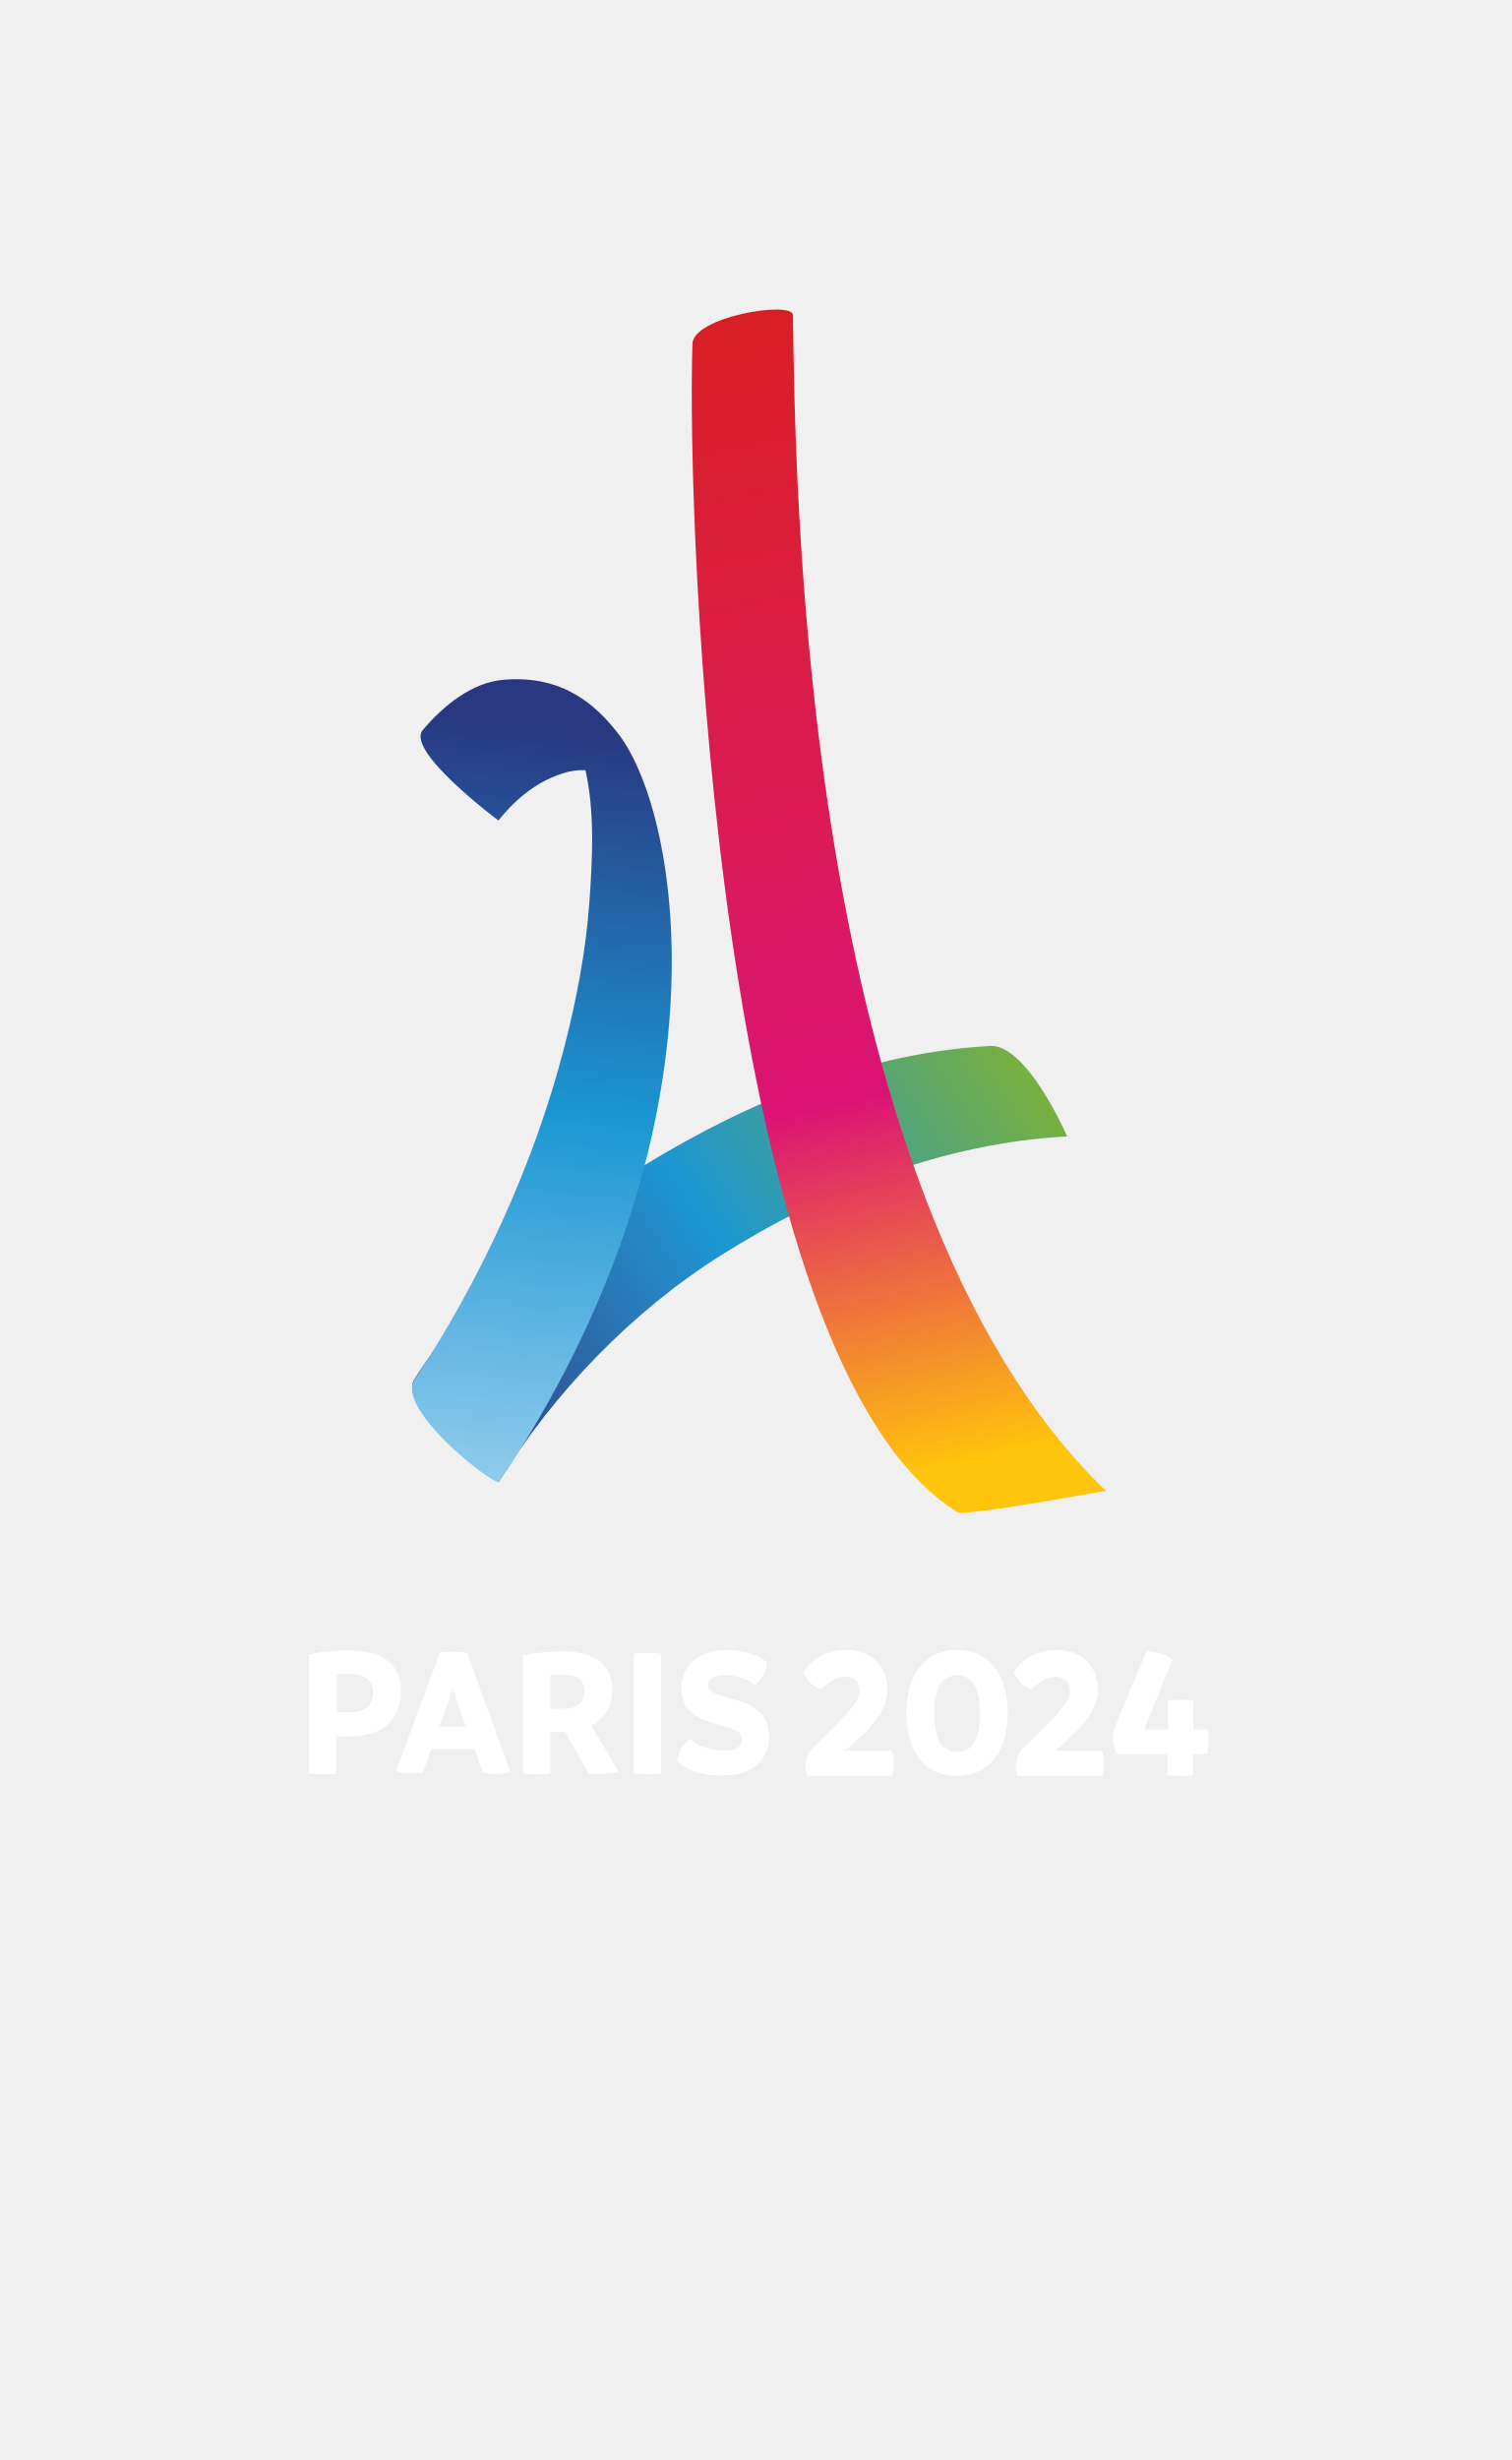
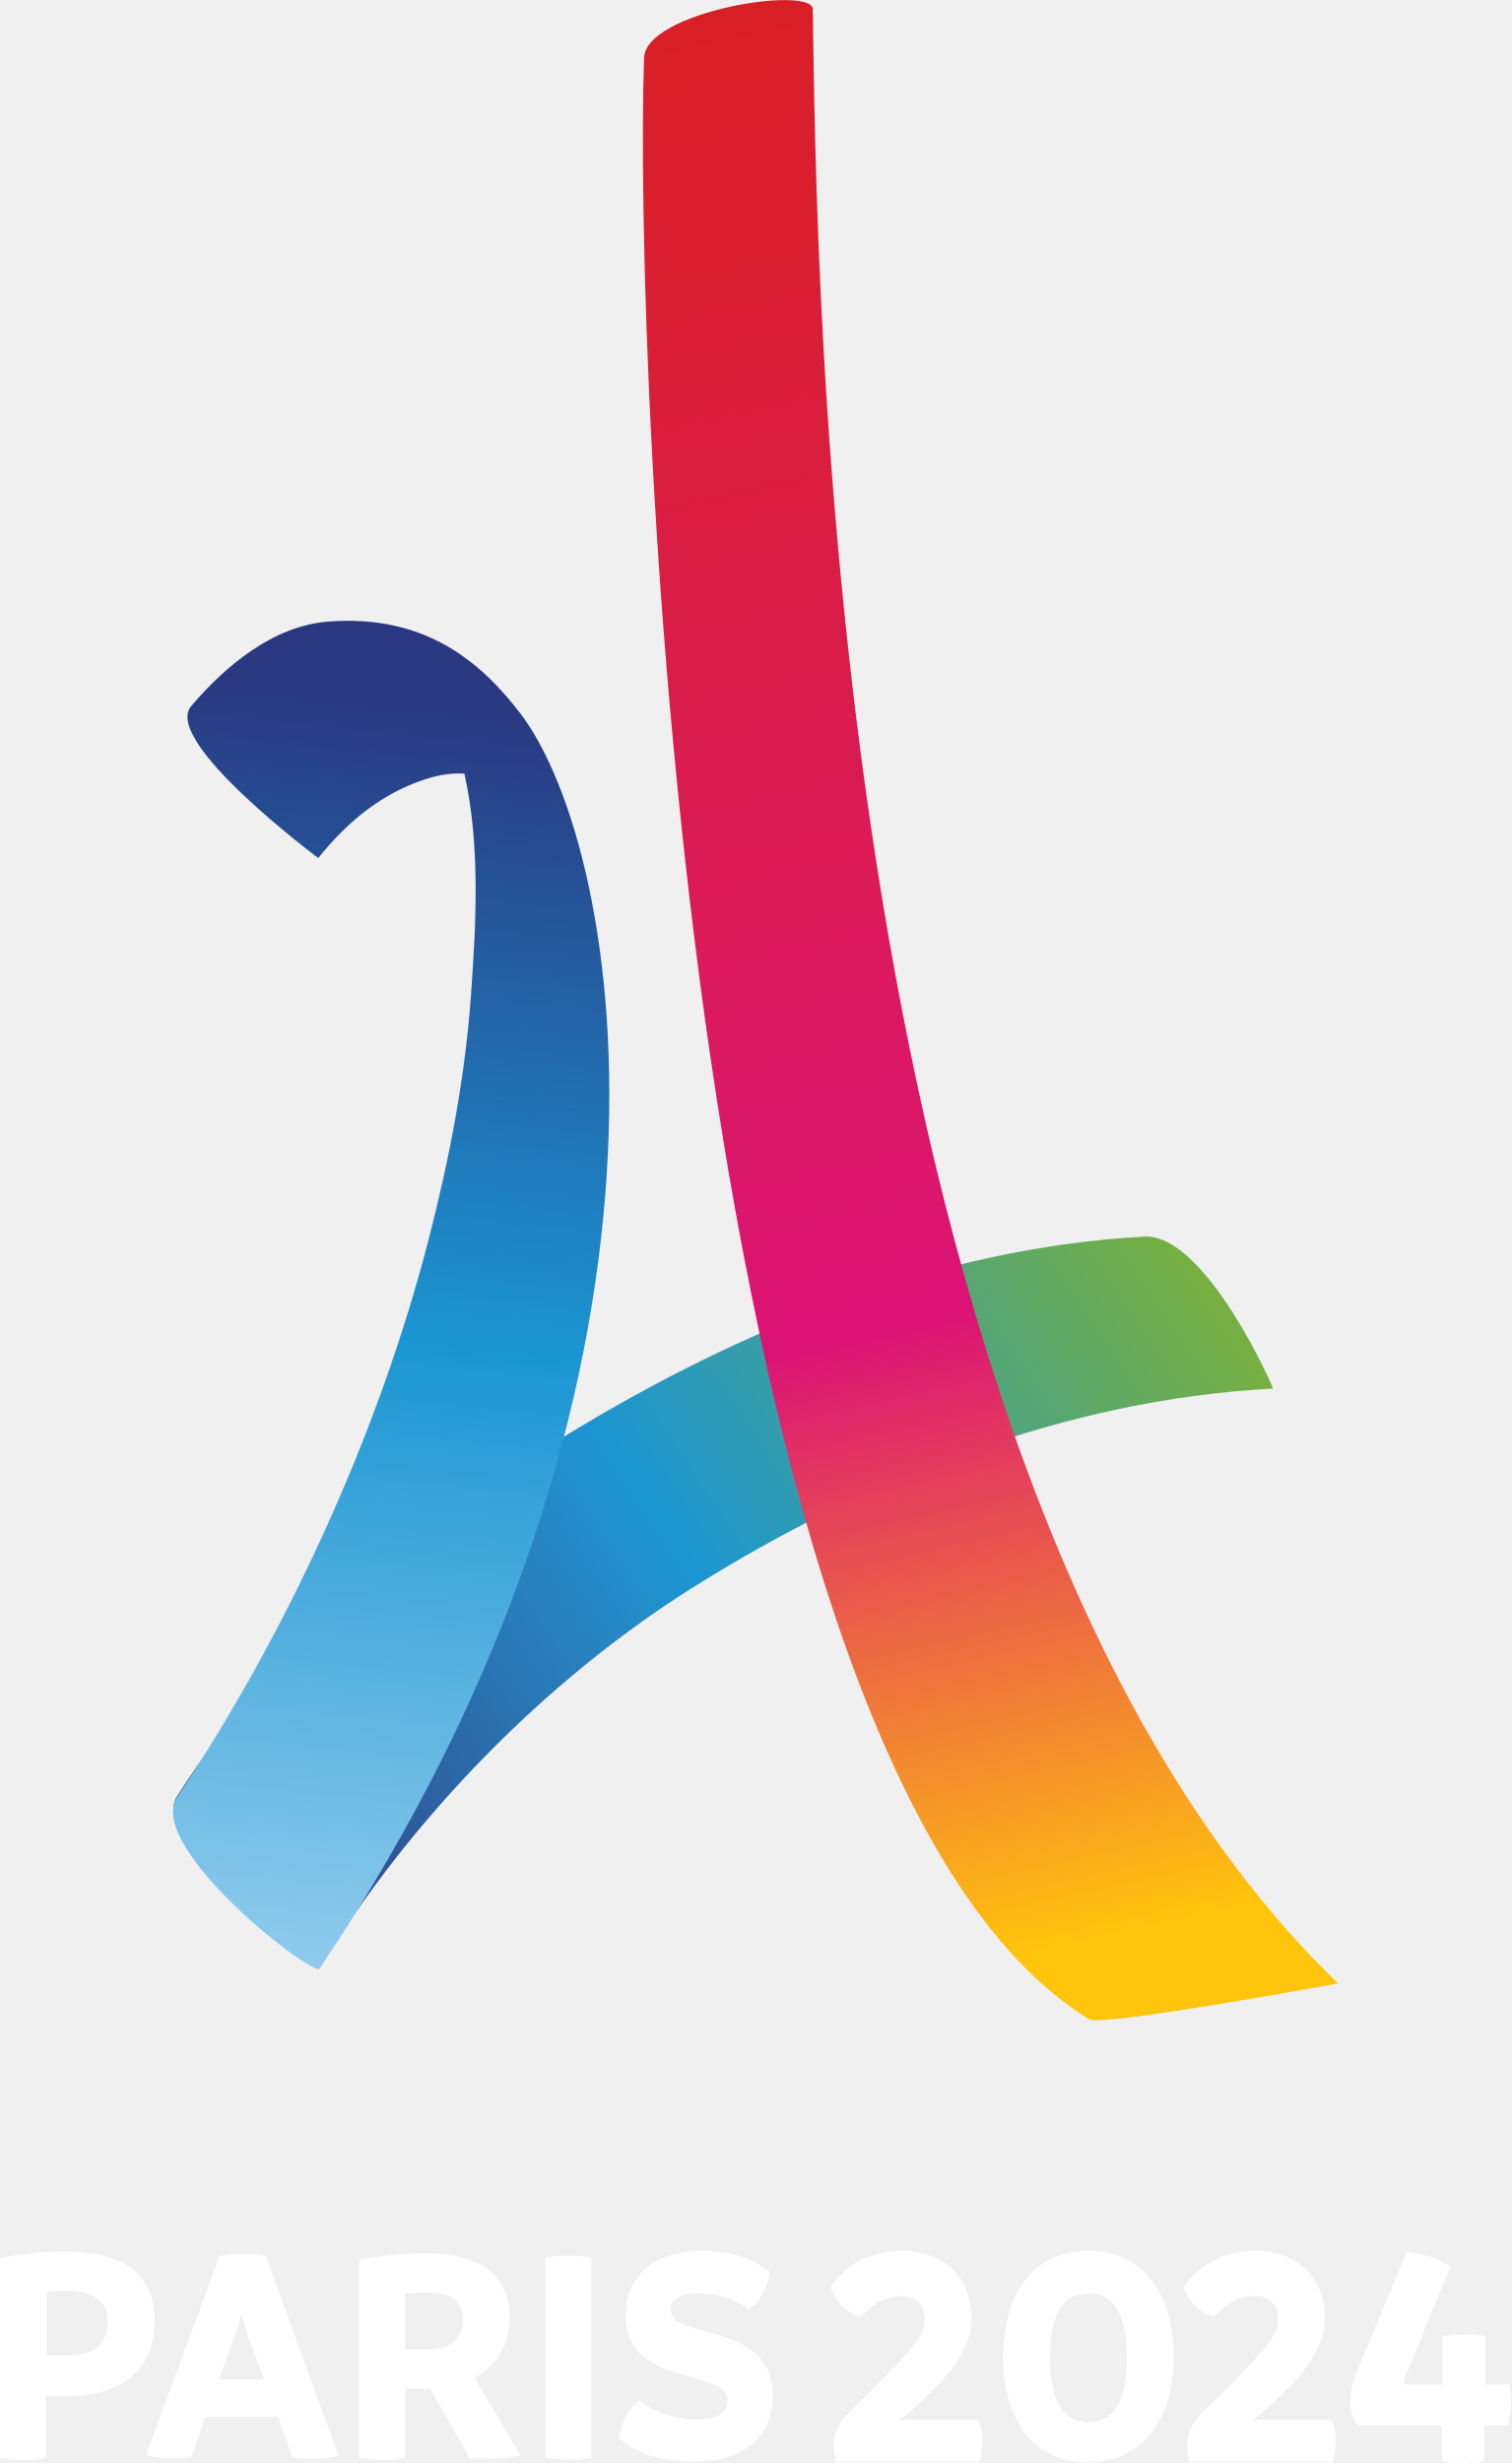
- <svg xmlns="http://www.w3.org/2000/svg" version="1.1" id="Calque_1" x="0px" y="0px" viewBox="0 0 303.8 494.4" style="enable-background:new 0 0 303.8 494.4;" xml:space="preserve">
-   <style type="text/css">
- 	.st0{fill:none;}
- 	.st1{fill:url(#SVGID_1_);}
- 	.st2{fill:url(#SVGID_2_);}
- 	.st3{fill:url(#SVGID_3_);}
- 	.st4{fill:#FFFFFF;}
- </style>
+ <svg xmlns="http://www.w3.org/2000/svg" version="1.1" x="0px" y="0px" viewBox="0 0 180.9 294.8" style="enable-background:new 0 0 180.9 294.8;" xml:space="preserve">
  <g>
-     <rect class="st0" width="303.8" height="494.4" />
-     <g>
-       <g>
-         <linearGradient id="SVGID_1_" gradientUnits="userSpaceOnUse" x1="1357.198" y1="-1629.663" x2="1474.885" y2="-1708.121" gradientTransform="matrix(1 0 0 1 -1272.303 1919.044)">
-           <stop offset="0" style="stop-color:#313682" />
-           <stop offset="0.215" style="stop-color:#2D61A1" />
-           <stop offset="0.412" style="stop-color:#2685C2" />
-           <stop offset="0.505" style="stop-color:#1B96D3" />
-           <stop offset="1" style="stop-color:#76AF42" />
-         </linearGradient>
-         <path class="st1" d="M83.3,277.2c-3.6,5.6,15.5,20.6,17,20.6c11-18,27-34.4,44.6-45.5c20.8-13.1,44.8-22.6,69.6-23.9     c0.1,0-7.9-18.2-15.2-18.2c-24.9,1.3-48.5,11-69.6,23.9C112,245.1,95.2,258.5,83.3,277.2C83.4,277.2,83.3,277.2,83.3,277.2z" />
-       </g>
-       <linearGradient id="SVGID_2_" gradientUnits="userSpaceOnUse" x1="1417.176" y1="-1852.524" x2="1467.21" y2="-1625.257" gradientTransform="matrix(1 0 0 1 -1272.303 1919.044)">
-         <stop offset="0" style="stop-color:#D91F26" />
-         <stop offset="9.200849e-02" style="stop-color:#D91F2E" />
-         <stop offset="0.281" style="stop-color:#DA1D45" />
-         <stop offset="0.546" style="stop-color:#DB1865" />
-         <stop offset="0.672" style="stop-color:#DB1375" />
-         <stop offset="1" style="stop-color:#FFC40C" />
-       </linearGradient>
-       <path class="st2" d="M192.5,303.9c-48.7-29.8-54.5-199.3-53.3-234.7l0,0c0-5.6,20.1-8.8,20.2-5.9c0.5,29.8,0.9,176.6,62.9,236.3    C222.2,299.6,194,304.8,192.5,303.9z" />
-       <linearGradient id="SVGID_3_" gradientUnits="userSpaceOnUse" x1="1369.241" y1="-1620.363" x2="1385.083" y2="-1773.187" gradientTransform="matrix(1 0 0 1 -1272.303 1919.044)">
-         <stop offset="0" style="stop-color:#91CCEC" />
-         <stop offset="0.498" style="stop-color:#1B96D3" />
-         <stop offset="0.999" style="stop-color:#293881" />
-       </linearGradient>
-       <path class="st3" d="M124.4,147.6c-4.7-6.1-11.3-11.9-23-11c-6.6,0.5-12.3,5.3-16.4,10.1c-3.6,4.2,15.2,18.2,15.2,18.2    c3.6-4.5,8-8.1,13.7-9.7c1.2-0.3,2.5-0.5,3.8-0.4c1.9,8.5,1.4,17.8,0.8,26.3c-0.7,10-2.6,19.8-5.1,29.5c-6,23.3-17,47.1-30.1,66.7    c-3.7,5.8,15,20.6,17,20.6C147.4,227.9,137,164.2,124.4,147.6z" />
-     </g>
-     <path class="st4" d="M80.6,340c0,5.8-4,9-10.4,9c-0.9,0-1.7,0-2.6,0v7.4c-0.9,0.2-1.8,0.2-2.7,0.2c-0.9,0-1.8,0-2.8-0.2v-23.9   c2.2-0.5,5-0.8,7.8-0.8C77.7,331.7,80.6,335,80.6,340z M75,340.1c0-2.2-1.5-3.7-4.8-3.7c-0.9,0-1.7,0-2.5,0.1v7.6   c0.8,0,1.7,0,2.6,0C73.7,344.2,75,342.4,75,340.1z" />
-     <path class="st4" d="M102.6,356.1c-1.1,0.3-2.3,0.4-3.5,0.4c-0.7,0-1.4-0.1-2-0.2l-1.7-4.8h-8.7l-1.7,4.8c-0.8,0.1-1.7,0.1-2.5,0.1   c-1.1,0-2.1-0.1-2.9-0.4l8.8-23.8c0.9-0.2,1.9-0.2,2.8-0.2c1,0,1.8,0,2.7,0.2L102.6,356.1z M93.7,347l-2-5.5l-0.7-2.3l-0.7,2.3   l-2,5.5H93.7z" />
-     <path class="st4" d="M124.4,356.1c-1.2,0.3-3,0.4-4.6,0.4c-0.5,0-1,0-1.4,0l-4.8-8.4h-0.3c-0.8,0-1.8,0-2.7,0v8.3   c-0.9,0.2-1.8,0.2-2.7,0.2c-0.9,0-1.8,0-2.8-0.2v-23.7c2.3-0.5,5.3-0.8,7.9-0.8c7.1,0,10.1,3,10.1,7.7c0,3.5-1.7,5.9-4.2,7.2   L124.4,356.1z M110.6,343.4c1,0,2,0,2.9,0c2.9,0,4-1.6,4-3.5c0-2.1-1.3-3.3-4-3.3c-1,0-1.9,0-2.9,0.1V343.4z" />
-     <path class="st4" d="M127.4,356.4v-24c0.9-0.2,1.8-0.2,2.7-0.2c0.9,0,1.8,0,2.8,0.2v24c-0.9,0.1-1.8,0.2-2.7,0.2   C129.2,356.6,128.3,356.5,127.4,356.4z" />
-     <path class="st4" d="M136.2,354c0.2-1.9,1.2-3.6,2.5-4.5c1.5,1.3,4,2.3,6.8,2.3c2.6,0,3.7-0.9,3.7-2.2c0-1.2-0.6-1.9-4.7-3   c-4-1-7.5-2.5-7.5-7.4c0-4.6,3.6-7.6,9-7.6c4.1,0,6.8,1.3,8.2,2.5c-0.1,1.7-1,3.6-2.5,4.5c-1.4-1-3.4-1.9-6-1.9   c-2.2,0-3.3,0.8-3.3,1.9c0,1.2,0.5,1.7,4.7,2.8c4.4,1.1,7.4,3,7.5,7.3c0.1,5.2-3.5,8.1-9.1,8.1C140.6,357,137.7,355.4,136.2,354z" />
-     <path class="st4" d="M179.7,354.3c0,1-0.2,2.1-0.4,2.6h-17.1c-0.1-0.5-0.3-1.2-0.3-1.9c0-1.3,0.5-2.6,1.6-3.8   c8.3-8.1,9.3-9.5,9.3-11.4c0-1.7-1-2.8-2.8-2.8c-2.1,0-3.6,1.2-4.9,2.5c-1.9-0.6-2.9-1.8-3.6-3.5c1.6-2.5,4.6-4.4,8.6-4.4   c4.7,0,8.3,2.9,8.3,8.1c0,3.9-3.1,7.5-7.8,11.5l-0.9,0.7l1.1-0.1l8.4,0C179.5,352.5,179.7,353.5,179.7,354.3z" />
-     <path class="st4" d="M182.2,344.3c0-7.4,3.5-12.7,10.2-12.7c6.9,0,10.2,5.6,10.2,12.7c0,7.2-3.5,12.6-10.2,12.6   C185.6,357,182.2,351.6,182.2,344.3z M197,344.3c0-4.5-1.2-7.6-4.6-7.6c-3.4,0-4.6,3.1-4.6,7.6c0,4.6,1.2,7.8,4.6,7.8   C195.8,352.1,197,349,197,344.3z" />
-     <path class="st4" d="M222,354.3c0,1-0.2,2.1-0.4,2.6h-17.1c-0.1-0.5-0.3-1.2-0.3-1.9c0-1.3,0.5-2.6,1.6-3.8   c8.3-8.1,9.3-9.5,9.3-11.4c0-1.7-1-2.8-2.8-2.8c-2.1,0-3.6,1.2-4.9,2.5c-1.9-0.6-2.9-1.8-3.6-3.5c1.6-2.5,4.6-4.4,8.6-4.4   c4.7,0,8.3,2.9,8.3,8.1c0,3.9-3.1,7.5-7.8,11.5l-0.9,0.7l1.1-0.1l8.4,0C221.8,352.5,222,353.5,222,354.3z" />
-     <path class="st4" d="M242.6,352.5h-2.8v4.3c-0.8,0.1-1.6,0.2-2.4,0.2c-0.9,0-1.7-0.1-2.7-0.2v-4.3h-10.1c-1.2-1.9-1.1-3.8,0-6.6   l5.9-14.1c2,0.1,3.8,0.7,5.2,1.7l-5.1,12.6c-0.3,0.6-0.4,1-0.4,1.5h4.6v-5.8c0.9-0.1,1.8-0.2,2.7-0.2c0.8,0,1.6,0.1,2.4,0.2v5.8   h2.9c0.1,0.8,0.2,1.6,0.2,2.4C242.9,350.8,242.8,351.6,242.6,352.5z" />
+     <linearGradient id="gfp24_logo-1" gradientUnits="userSpaceOnUse" x1="1295.067" y1="2064.151" x2="1412.753" y2="2142.609" gradientTransform="matrix(1 0 0 -1 -1272.303 2291.274)">
+       <stop offset="0" style="stop-color:#313682" />
+       <stop offset="0.215" style="stop-color:#2D61A1" />
+       <stop offset="0.412" style="stop-color:#2685C2" />
+       <stop offset="0.505" style="stop-color:#1B96D3" />
+       <stop offset="1" style="stop-color:#76AF42" />
+     </linearGradient>
+     <path style="fill:url(#gfp24_logo-1);" d="M21.2,215c-3.6,5.6,15.5,20.6,17,20.6c11-18,27-34.4,44.6-45.5    c20.8-13.1,44.8-22.6,69.6-23.9c0.1,0-7.9-18.2-15.2-18.2c-24.9,1.3-48.5,11-69.6,23.9C49.9,182.9,33.1,196.3,21.2,215    C21.3,215,21.2,215,21.2,215z" />
+     <linearGradient id="gfp24_logo-2" gradientUnits="userSpaceOnUse" x1="1355.109" y1="2286.971" x2="1405.144" y2="2059.704" gradientTransform="matrix(1 0 0 -1 -1272.303 2291.274)">
+       <stop offset="0" style="stop-color:#D91F26" />
+       <stop offset="9.200849e-02" style="stop-color:#D91F2E" />
+       <stop offset="0.281" style="stop-color:#DA1D45" />
+       <stop offset="0.546" style="stop-color:#DB1865" />
+       <stop offset="0.672" style="stop-color:#DB1375" />
+       <stop offset="1" style="stop-color:#FFC40C" />
+     </linearGradient>
+     <path style="fill:url(#gfp24_logo-2);" d="M130.4,241.7C81.7,211.9,75.9,42.4,77.1,7l0,0c0-5.6,20.1-8.8,20.2-5.9     c0.5,29.8,0.9,176.6,62.9,236.3C160.1,237.4,131.9,242.6,130.4,241.7z" />
+     <linearGradient id="gfp24_logo-3" gradientUnits="userSpaceOnUse" x1="1307.114" y1="2054.806" x2="1322.956" y2="2207.629" gradientTransform="matrix(1 0 0 -1 -1272.303 2291.274)">
+       <stop offset="0" style="stop-color:#91CCEC" />
+       <stop offset="0.498" style="stop-color:#1B96D3" />
+       <stop offset="0.999" style="stop-color:#293881" />
+     </linearGradient>
+     <path style="fill:url(#gfp24_logo-3);" d="M62.3,85.4c-4.7-6.1-11.3-11.9-23-11c-6.6,0.5-12.3,5.3-16.4,10.1     c-3.6,4.2,15.2,18.2,15.2,18.2c3.6-4.5,8-8.1,13.7-9.7c1.2-0.3,2.5-0.5,3.8-0.4c1.9,8.5,1.4,17.8,0.8,26.3     c-0.7,10-2.6,19.8-5.1,29.5c-6,23.3-17,47.1-30.1,66.7c-3.7,5.8,15,20.6,17,20.6C85.3,165.7,74.9,102,62.3,85.4z" />
+   </g>
+   <g style="fill:#FFFFFF;">
+     <path d="M18.5,277.8c0,5.8-4,9-10.4,9c-0.9,0-1.7,0-2.6,0v7.4c-0.9,0.2-1.8,0.2-2.7,0.2c-0.9,0-1.8,0-2.8-0.2      v-23.9c2.2-0.5,5-0.8,7.8-0.8C15.6,269.5,18.5,272.8,18.5,277.8z M12.9,277.9c0-2.2-1.5-3.7-4.8-3.7c-0.9,0-1.7,0-2.5,0.1v7.6      c0.8,0,1.7,0,2.6,0C11.6,282,12.9,280.2,12.9,277.9z" />
+     <path d="M40.5,293.9c-1.1,0.3-2.3,0.4-3.5,0.4c-0.7,0-1.4-0.1-2-0.2l-1.7-4.8h-8.7l-1.7,4.8      c-0.8,0.1-1.7,0.1-2.5,0.1c-1.1,0-2.1-0.1-2.9-0.4l8.8-23.8c0.9-0.2,1.9-0.2,2.8-0.2c1,0,1.8,0,2.7,0.2L40.5,293.9z M31.6,284.8      l-2-5.5l-0.7-2.3l-0.7,2.3l-2,5.5H31.6z" />
+     <path d="M62.3,293.9c-1.2,0.3-3,0.4-4.6,0.4c-0.5,0-1,0-1.4,0l-4.8-8.4h-0.3c-0.8,0-1.8,0-2.7,0v8.3      c-0.9,0.2-1.8,0.2-2.7,0.2c-0.9,0-1.8,0-2.8-0.2v-23.7c2.3-0.5,5.3-0.8,7.9-0.8c7.1,0,10.1,3,10.1,7.7c0,3.5-1.7,5.9-4.2,7.2      L62.3,293.9z M48.5,281.2c1,0,2,0,2.9,0c2.9,0,4-1.6,4-3.5c0-2.1-1.3-3.3-4-3.3c-1,0-1.9,0-2.9,0.1V281.2z" />
+     <path d="M65.3,294.2v-24c0.9-0.2,1.8-0.2,2.7-0.2c0.9,0,1.8,0,2.8,0.2v24c-0.9,0.1-1.8,0.2-2.7,0.2      C67.1,294.4,66.2,294.3,65.3,294.2z" />
+     <path d="M74.1,291.8c0.2-1.9,1.2-3.6,2.5-4.5c1.5,1.3,4,2.3,6.8,2.3c2.6,0,3.7-0.9,3.7-2.2      c0-1.2-0.6-1.9-4.7-3c-4-1-7.5-2.5-7.5-7.4c0-4.6,3.6-7.6,9-7.6c4.1,0,6.8,1.3,8.2,2.5c-0.1,1.7-1,3.6-2.5,4.5c-1.4-1-3.4-1.9-6-1.9      c-2.2,0-3.3,0.8-3.3,1.9c0,1.2,0.5,1.7,4.7,2.8c4.4,1.1,7.4,3,7.5,7.3c0.1,5.2-3.5,8.1-9.1,8.1C78.5,294.8,75.6,293.2,74.1,291.8z" />
+     <path d="M117.6,292.1c0,1-0.2,2.1-0.4,2.6h-17.1c-0.1-0.5-0.3-1.2-0.3-1.9c0-1.3,0.5-2.6,1.6-3.8      c8.3-8.1,9.3-9.5,9.3-11.4c0-1.7-1-2.8-2.8-2.8c-2.1,0-3.6,1.2-4.9,2.5c-1.9-0.6-2.9-1.8-3.6-3.5c1.6-2.5,4.6-4.4,8.6-4.4      c4.7,0,8.3,2.9,8.3,8.1c0,3.9-3.1,7.5-7.8,11.5l-0.9,0.7l1.1-0.1h8.4C117.4,290.3,117.6,291.3,117.6,292.1z" />
+     <path d="M120.1,282.1c0-7.4,3.5-12.7,10.2-12.7c6.9,0,10.2,5.6,10.2,12.7c0,7.2-3.5,12.6-10.2,12.6      C123.5,294.8,120.1,289.4,120.1,282.1z M134.9,282.1c0-4.5-1.2-7.6-4.6-7.6c-3.4,0-4.6,3.1-4.6,7.6c0,4.6,1.2,7.8,4.6,7.8      C133.7,289.9,134.9,286.8,134.9,282.1z" />
+     <path d="M159.9,292.1c0,1-0.2,2.1-0.4,2.6h-17.1c-0.1-0.5-0.3-1.2-0.3-1.9c0-1.3,0.5-2.6,1.6-3.8      c8.3-8.1,9.3-9.5,9.3-11.4c0-1.7-1-2.8-2.8-2.8c-2.1,0-3.6,1.2-4.9,2.5c-1.9-0.6-2.9-1.8-3.6-3.5c1.6-2.5,4.6-4.4,8.6-4.4      c4.7,0,8.3,2.9,8.3,8.1c0,3.9-3.1,7.5-7.8,11.5l-0.9,0.7l1.1-0.1h8.4C159.7,290.3,159.9,291.3,159.9,292.1z" />
+     <path d="M180.5,290.3h-2.8v4.3c-0.8,0.1-1.6,0.2-2.4,0.2c-0.9,0-1.7-0.1-2.7-0.2v-4.3h-10.1      c-1.2-1.9-1.1-3.8,0-6.6l5.9-14.1c2,0.1,3.8,0.7,5.2,1.7l-5.1,12.6c-0.3,0.6-0.4,1-0.4,1.5h4.6v-5.8c0.9-0.1,1.8-0.2,2.7-0.2      c0.8,0,1.6,0.1,2.4,0.2v5.8h2.9c0.1,0.8,0.2,1.6,0.2,2.4C180.8,288.6,180.7,289.4,180.5,290.3z" />
  </g>
</svg>
